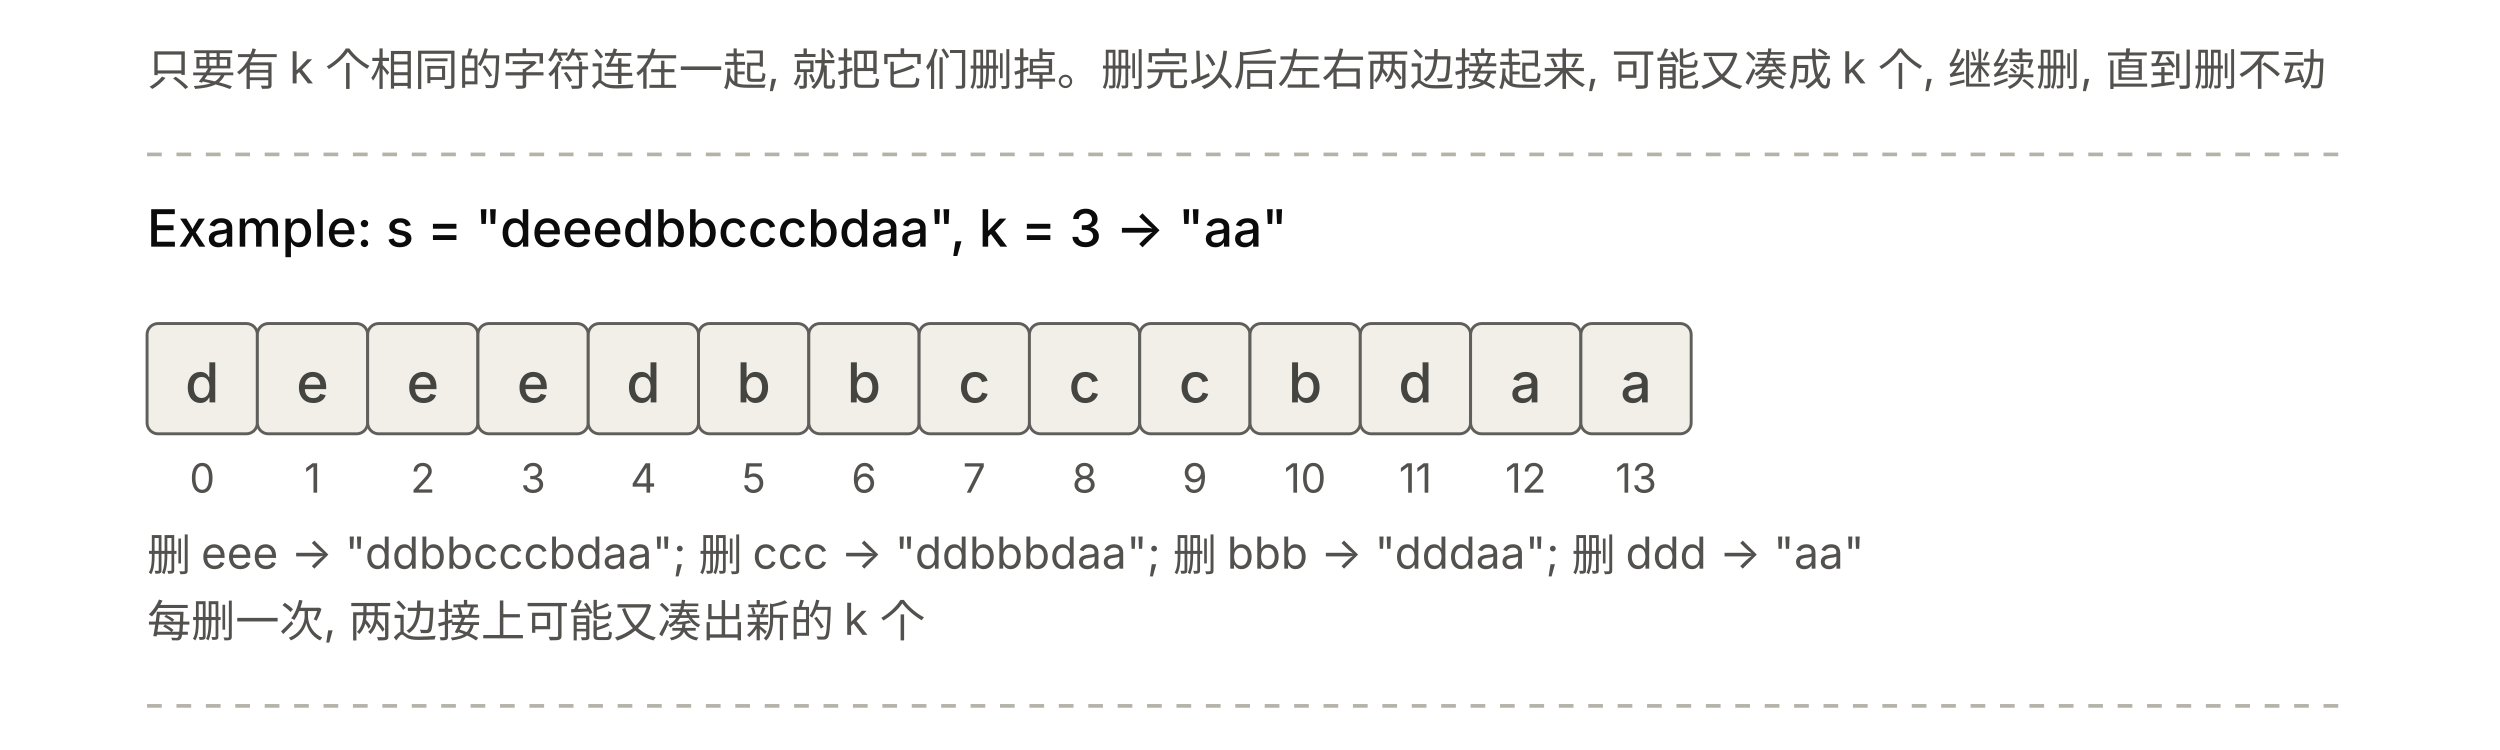
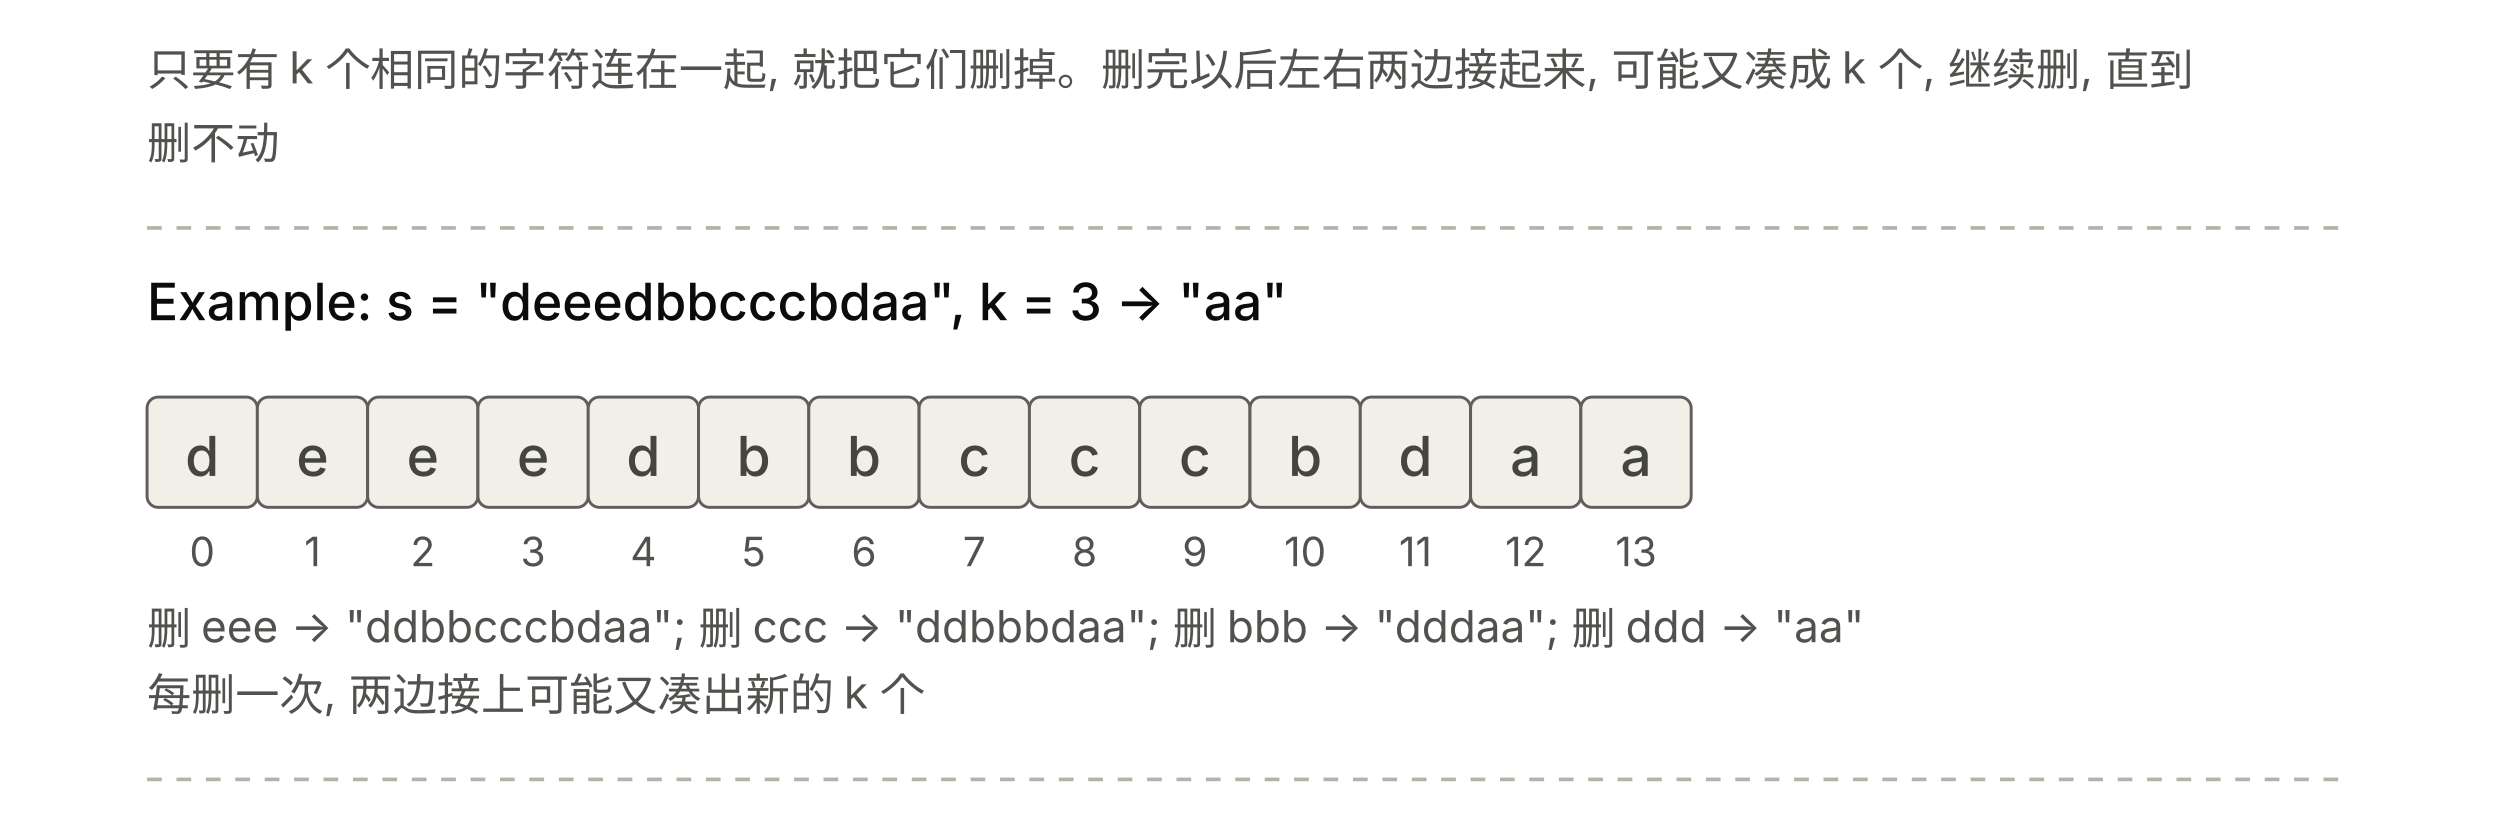
- <svg xmlns="http://www.w3.org/2000/svg" width="100%" viewBox="0 0 680 204" role="img" font-family="ui-sans-serif, system-ui, -apple-system, PingFang SC, sans-serif">
-   <text x="40" y="18" font-size="12" fill="#52514E" text-anchor="start" font-weight="400" dominant-baseline="central" style="white-space:pre">只要有 k 个相同的字符连在一起, 就把它们删掉。删完以后左右两边接起来, 可能又凑成 k 个, 继续删, 直到删不动</text>
-   <line x1="40" y1="42" x2="640" y2="42" stroke="#B4B2A9" stroke-dasharray="4 4" />
-   <text x="40" y="62" font-size="14" fill="#0B0B0B" text-anchor="start" font-weight="500" dominant-baseline="central" style="white-space:pre">Example:  s = "deeedbbcccbdaa", k = 3  →  "aa"</text>
-   <rect x="40" y="88" width="30" height="30" rx="3" fill="#F1EFE8" stroke="#5F5E5A" stroke-width="0.8" />
-   <text x="55.0" y="104.0" font-size="15" fill="#444441" text-anchor="middle" font-weight="500" dominant-baseline="central" style="white-space:pre">d</text>
-   <text x="55.0" y="130" font-size="11" fill="#52514E" text-anchor="middle" font-weight="400" dominant-baseline="central" style="white-space:pre">0</text>
-   <rect x="70" y="88" width="30" height="30" rx="3" fill="#F1EFE8" stroke="#5F5E5A" stroke-width="0.8" />
-   <text x="85.0" y="104.0" font-size="15" fill="#444441" text-anchor="middle" font-weight="500" dominant-baseline="central" style="white-space:pre">e</text>
-   <text x="85.0" y="130" font-size="11" fill="#52514E" text-anchor="middle" font-weight="400" dominant-baseline="central" style="white-space:pre">1</text>
-   <rect x="100" y="88" width="30" height="30" rx="3" fill="#F1EFE8" stroke="#5F5E5A" stroke-width="0.8" />
-   <text x="115.0" y="104.0" font-size="15" fill="#444441" text-anchor="middle" font-weight="500" dominant-baseline="central" style="white-space:pre">e</text>
-   <text x="115.0" y="130" font-size="11" fill="#52514E" text-anchor="middle" font-weight="400" dominant-baseline="central" style="white-space:pre">2</text>
-   <rect x="130" y="88" width="30" height="30" rx="3" fill="#F1EFE8" stroke="#5F5E5A" stroke-width="0.8" />
-   <text x="145.0" y="104.0" font-size="15" fill="#444441" text-anchor="middle" font-weight="500" dominant-baseline="central" style="white-space:pre">e</text>
-   <text x="145.0" y="130" font-size="11" fill="#52514E" text-anchor="middle" font-weight="400" dominant-baseline="central" style="white-space:pre">3</text>
-   <rect x="160" y="88" width="30" height="30" rx="3" fill="#F1EFE8" stroke="#5F5E5A" stroke-width="0.8" />
-   <text x="175.0" y="104.0" font-size="15" fill="#444441" text-anchor="middle" font-weight="500" dominant-baseline="central" style="white-space:pre">d</text>
-   <text x="175.0" y="130" font-size="11" fill="#52514E" text-anchor="middle" font-weight="400" dominant-baseline="central" style="white-space:pre">4</text>
-   <rect x="190" y="88" width="30" height="30" rx="3" fill="#F1EFE8" stroke="#5F5E5A" stroke-width="0.8" />
-   <text x="205.0" y="104.0" font-size="15" fill="#444441" text-anchor="middle" font-weight="500" dominant-baseline="central" style="white-space:pre">b</text>
-   <text x="205.0" y="130" font-size="11" fill="#52514E" text-anchor="middle" font-weight="400" dominant-baseline="central" style="white-space:pre">5</text>
-   <rect x="220" y="88" width="30" height="30" rx="3" fill="#F1EFE8" stroke="#5F5E5A" stroke-width="0.8" />
-   <text x="235.0" y="104.0" font-size="15" fill="#444441" text-anchor="middle" font-weight="500" dominant-baseline="central" style="white-space:pre">b</text>
-   <text x="235.0" y="130" font-size="11" fill="#52514E" text-anchor="middle" font-weight="400" dominant-baseline="central" style="white-space:pre">6</text>
-   <rect x="250" y="88" width="30" height="30" rx="3" fill="#F1EFE8" stroke="#5F5E5A" stroke-width="0.8" />
-   <text x="265.0" y="104.0" font-size="15" fill="#444441" text-anchor="middle" font-weight="500" dominant-baseline="central" style="white-space:pre">c</text>
-   <text x="265.0" y="130" font-size="11" fill="#52514E" text-anchor="middle" font-weight="400" dominant-baseline="central" style="white-space:pre">7</text>
-   <rect x="280" y="88" width="30" height="30" rx="3" fill="#F1EFE8" stroke="#5F5E5A" stroke-width="0.8" />
-   <text x="295.0" y="104.0" font-size="15" fill="#444441" text-anchor="middle" font-weight="500" dominant-baseline="central" style="white-space:pre">c</text>
-   <text x="295.0" y="130" font-size="11" fill="#52514E" text-anchor="middle" font-weight="400" dominant-baseline="central" style="white-space:pre">8</text>
-   <rect x="310" y="88" width="30" height="30" rx="3" fill="#F1EFE8" stroke="#5F5E5A" stroke-width="0.8" />
-   <text x="325.0" y="104.0" font-size="15" fill="#444441" text-anchor="middle" font-weight="500" dominant-baseline="central" style="white-space:pre">c</text>
-   <text x="325.0" y="130" font-size="11" fill="#52514E" text-anchor="middle" font-weight="400" dominant-baseline="central" style="white-space:pre">9</text>
-   <rect x="340" y="88" width="30" height="30" rx="3" fill="#F1EFE8" stroke="#5F5E5A" stroke-width="0.8" />
-   <text x="355.0" y="104.0" font-size="15" fill="#444441" text-anchor="middle" font-weight="500" dominant-baseline="central" style="white-space:pre">b</text>
-   <text x="355.0" y="130" font-size="11" fill="#52514E" text-anchor="middle" font-weight="400" dominant-baseline="central" style="white-space:pre">10</text>
-   <rect x="370" y="88" width="30" height="30" rx="3" fill="#F1EFE8" stroke="#5F5E5A" stroke-width="0.8" />
-   <text x="385.0" y="104.0" font-size="15" fill="#444441" text-anchor="middle" font-weight="500" dominant-baseline="central" style="white-space:pre">d</text>
-   <text x="385.0" y="130" font-size="11" fill="#52514E" text-anchor="middle" font-weight="400" dominant-baseline="central" style="white-space:pre">11</text>
-   <rect x="400" y="88" width="30" height="30" rx="3" fill="#F1EFE8" stroke="#5F5E5A" stroke-width="0.8" />
-   <text x="415.0" y="104.0" font-size="15" fill="#444441" text-anchor="middle" font-weight="500" dominant-baseline="central" style="white-space:pre">a</text>
-   <text x="415.0" y="130" font-size="11" fill="#52514E" text-anchor="middle" font-weight="400" dominant-baseline="central" style="white-space:pre">12</text>
-   <rect x="430" y="88" width="30" height="30" rx="3" fill="#F1EFE8" stroke="#5F5E5A" stroke-width="0.8" />
-   <text x="445.0" y="104.0" font-size="15" fill="#444441" text-anchor="middle" font-weight="500" dominant-baseline="central" style="white-space:pre">a</text>
-   <text x="445.0" y="130" font-size="11" fill="#52514E" text-anchor="middle" font-weight="400" dominant-baseline="central" style="white-space:pre">13</text>
-   <text x="40" y="150" font-size="12" fill="#52514E" text-anchor="start" font-weight="400" dominant-baseline="central" style="white-space:pre">删 eee → "ddbbcccbdaa";  删 ccc → "ddbbbdaa";  删 bbb → "dddaa";  删 ddd → "aa"</text>
-   <text x="40" y="168" font-size="12" fill="#52514E" text-anchor="start" font-weight="400" dominant-baseline="central" style="white-space:pre">每删一次, 两边接上可能又凑出新的 k 个</text>
-   <line x1="40" y1="192" x2="640" y2="192" stroke="#B4B2A9" stroke-dasharray="4 4" />
+ <svg xmlns="http://www.w3.org/2000/svg" width="100%" viewBox="0 0 680 224" role="img" font-family="ui-sans-serif, system-ui, -apple-system, PingFang SC, sans-serif">
+   <text x="40" y="18" font-size="12" fill="#52514E" text-anchor="start" font-weight="400" dominant-baseline="central" style="white-space:pre">只要有 k 个相同的字符连在一起, 就把它们删掉。删完以后左右两边接起来, 可能又凑成 k 个, 继续删, 直到</text>
+   <text x="40" y="38" font-size="12" fill="#52514E" text-anchor="start" font-weight="400" dominant-baseline="central" style="white-space:pre">删不动</text>
+   <line x1="40" y1="62" x2="640" y2="62" stroke="#B4B2A9" stroke-dasharray="4 4" />
+   <text x="40" y="82" font-size="14" fill="#0B0B0B" text-anchor="start" font-weight="500" dominant-baseline="central" style="white-space:pre">Example:  s = "deeedbbcccbdaa", k = 3  →  "aa"</text>
+   <rect x="40" y="108" width="30" height="30" rx="3" fill="#F1EFE8" stroke="#5F5E5A" stroke-width="0.8" />
+   <text x="55.0" y="124.0" font-size="15" fill="#444441" text-anchor="middle" font-weight="500" dominant-baseline="central" style="white-space:pre">d</text>
+   <text x="55.0" y="150" font-size="11" fill="#52514E" text-anchor="middle" font-weight="400" dominant-baseline="central" style="white-space:pre">0</text>
+   <rect x="70" y="108" width="30" height="30" rx="3" fill="#F1EFE8" stroke="#5F5E5A" stroke-width="0.8" />
+   <text x="85.0" y="124.0" font-size="15" fill="#444441" text-anchor="middle" font-weight="500" dominant-baseline="central" style="white-space:pre">e</text>
+   <text x="85.0" y="150" font-size="11" fill="#52514E" text-anchor="middle" font-weight="400" dominant-baseline="central" style="white-space:pre">1</text>
+   <rect x="100" y="108" width="30" height="30" rx="3" fill="#F1EFE8" stroke="#5F5E5A" stroke-width="0.8" />
+   <text x="115.0" y="124.0" font-size="15" fill="#444441" text-anchor="middle" font-weight="500" dominant-baseline="central" style="white-space:pre">e</text>
+   <text x="115.0" y="150" font-size="11" fill="#52514E" text-anchor="middle" font-weight="400" dominant-baseline="central" style="white-space:pre">2</text>
+   <rect x="130" y="108" width="30" height="30" rx="3" fill="#F1EFE8" stroke="#5F5E5A" stroke-width="0.8" />
+   <text x="145.0" y="124.0" font-size="15" fill="#444441" text-anchor="middle" font-weight="500" dominant-baseline="central" style="white-space:pre">e</text>
+   <text x="145.0" y="150" font-size="11" fill="#52514E" text-anchor="middle" font-weight="400" dominant-baseline="central" style="white-space:pre">3</text>
+   <rect x="160" y="108" width="30" height="30" rx="3" fill="#F1EFE8" stroke="#5F5E5A" stroke-width="0.8" />
+   <text x="175.0" y="124.0" font-size="15" fill="#444441" text-anchor="middle" font-weight="500" dominant-baseline="central" style="white-space:pre">d</text>
+   <text x="175.0" y="150" font-size="11" fill="#52514E" text-anchor="middle" font-weight="400" dominant-baseline="central" style="white-space:pre">4</text>
+   <rect x="190" y="108" width="30" height="30" rx="3" fill="#F1EFE8" stroke="#5F5E5A" stroke-width="0.8" />
+   <text x="205.0" y="124.0" font-size="15" fill="#444441" text-anchor="middle" font-weight="500" dominant-baseline="central" style="white-space:pre">b</text>
+   <text x="205.0" y="150" font-size="11" fill="#52514E" text-anchor="middle" font-weight="400" dominant-baseline="central" style="white-space:pre">5</text>
+   <rect x="220" y="108" width="30" height="30" rx="3" fill="#F1EFE8" stroke="#5F5E5A" stroke-width="0.8" />
+   <text x="235.0" y="124.0" font-size="15" fill="#444441" text-anchor="middle" font-weight="500" dominant-baseline="central" style="white-space:pre">b</text>
+   <text x="235.0" y="150" font-size="11" fill="#52514E" text-anchor="middle" font-weight="400" dominant-baseline="central" style="white-space:pre">6</text>
+   <rect x="250" y="108" width="30" height="30" rx="3" fill="#F1EFE8" stroke="#5F5E5A" stroke-width="0.8" />
+   <text x="265.0" y="124.0" font-size="15" fill="#444441" text-anchor="middle" font-weight="500" dominant-baseline="central" style="white-space:pre">c</text>
+   <text x="265.0" y="150" font-size="11" fill="#52514E" text-anchor="middle" font-weight="400" dominant-baseline="central" style="white-space:pre">7</text>
+   <rect x="280" y="108" width="30" height="30" rx="3" fill="#F1EFE8" stroke="#5F5E5A" stroke-width="0.8" />
+   <text x="295.0" y="124.0" font-size="15" fill="#444441" text-anchor="middle" font-weight="500" dominant-baseline="central" style="white-space:pre">c</text>
+   <text x="295.0" y="150" font-size="11" fill="#52514E" text-anchor="middle" font-weight="400" dominant-baseline="central" style="white-space:pre">8</text>
+   <rect x="310" y="108" width="30" height="30" rx="3" fill="#F1EFE8" stroke="#5F5E5A" stroke-width="0.8" />
+   <text x="325.0" y="124.0" font-size="15" fill="#444441" text-anchor="middle" font-weight="500" dominant-baseline="central" style="white-space:pre">c</text>
+   <text x="325.0" y="150" font-size="11" fill="#52514E" text-anchor="middle" font-weight="400" dominant-baseline="central" style="white-space:pre">9</text>
+   <rect x="340" y="108" width="30" height="30" rx="3" fill="#F1EFE8" stroke="#5F5E5A" stroke-width="0.8" />
+   <text x="355.0" y="124.0" font-size="15" fill="#444441" text-anchor="middle" font-weight="500" dominant-baseline="central" style="white-space:pre">b</text>
+   <text x="355.0" y="150" font-size="11" fill="#52514E" text-anchor="middle" font-weight="400" dominant-baseline="central" style="white-space:pre">10</text>
+   <rect x="370" y="108" width="30" height="30" rx="3" fill="#F1EFE8" stroke="#5F5E5A" stroke-width="0.8" />
+   <text x="385.0" y="124.0" font-size="15" fill="#444441" text-anchor="middle" font-weight="500" dominant-baseline="central" style="white-space:pre">d</text>
+   <text x="385.0" y="150" font-size="11" fill="#52514E" text-anchor="middle" font-weight="400" dominant-baseline="central" style="white-space:pre">11</text>
+   <rect x="400" y="108" width="30" height="30" rx="3" fill="#F1EFE8" stroke="#5F5E5A" stroke-width="0.8" />
+   <text x="415.0" y="124.0" font-size="15" fill="#444441" text-anchor="middle" font-weight="500" dominant-baseline="central" style="white-space:pre">a</text>
+   <text x="415.0" y="150" font-size="11" fill="#52514E" text-anchor="middle" font-weight="400" dominant-baseline="central" style="white-space:pre">12</text>
+   <rect x="430" y="108" width="30" height="30" rx="3" fill="#F1EFE8" stroke="#5F5E5A" stroke-width="0.8" />
+   <text x="445.0" y="124.0" font-size="15" fill="#444441" text-anchor="middle" font-weight="500" dominant-baseline="central" style="white-space:pre">a</text>
+   <text x="445.0" y="150" font-size="11" fill="#52514E" text-anchor="middle" font-weight="400" dominant-baseline="central" style="white-space:pre">13</text>
+   <text x="40" y="170" font-size="12" fill="#52514E" text-anchor="start" font-weight="400" dominant-baseline="central" style="white-space:pre">删 eee → "ddbbcccbdaa";  删 ccc → "ddbbbdaa";  删 bbb → "dddaa";  删 ddd → "aa"</text>
+   <text x="40" y="188" font-size="12" fill="#52514E" text-anchor="start" font-weight="400" dominant-baseline="central" style="white-space:pre">每删一次, 两边接上可能又凑出新的 k 个</text>
+   <line x1="40" y1="212" x2="640" y2="212" stroke="#B4B2A9" stroke-dasharray="4 4" />
</svg>
